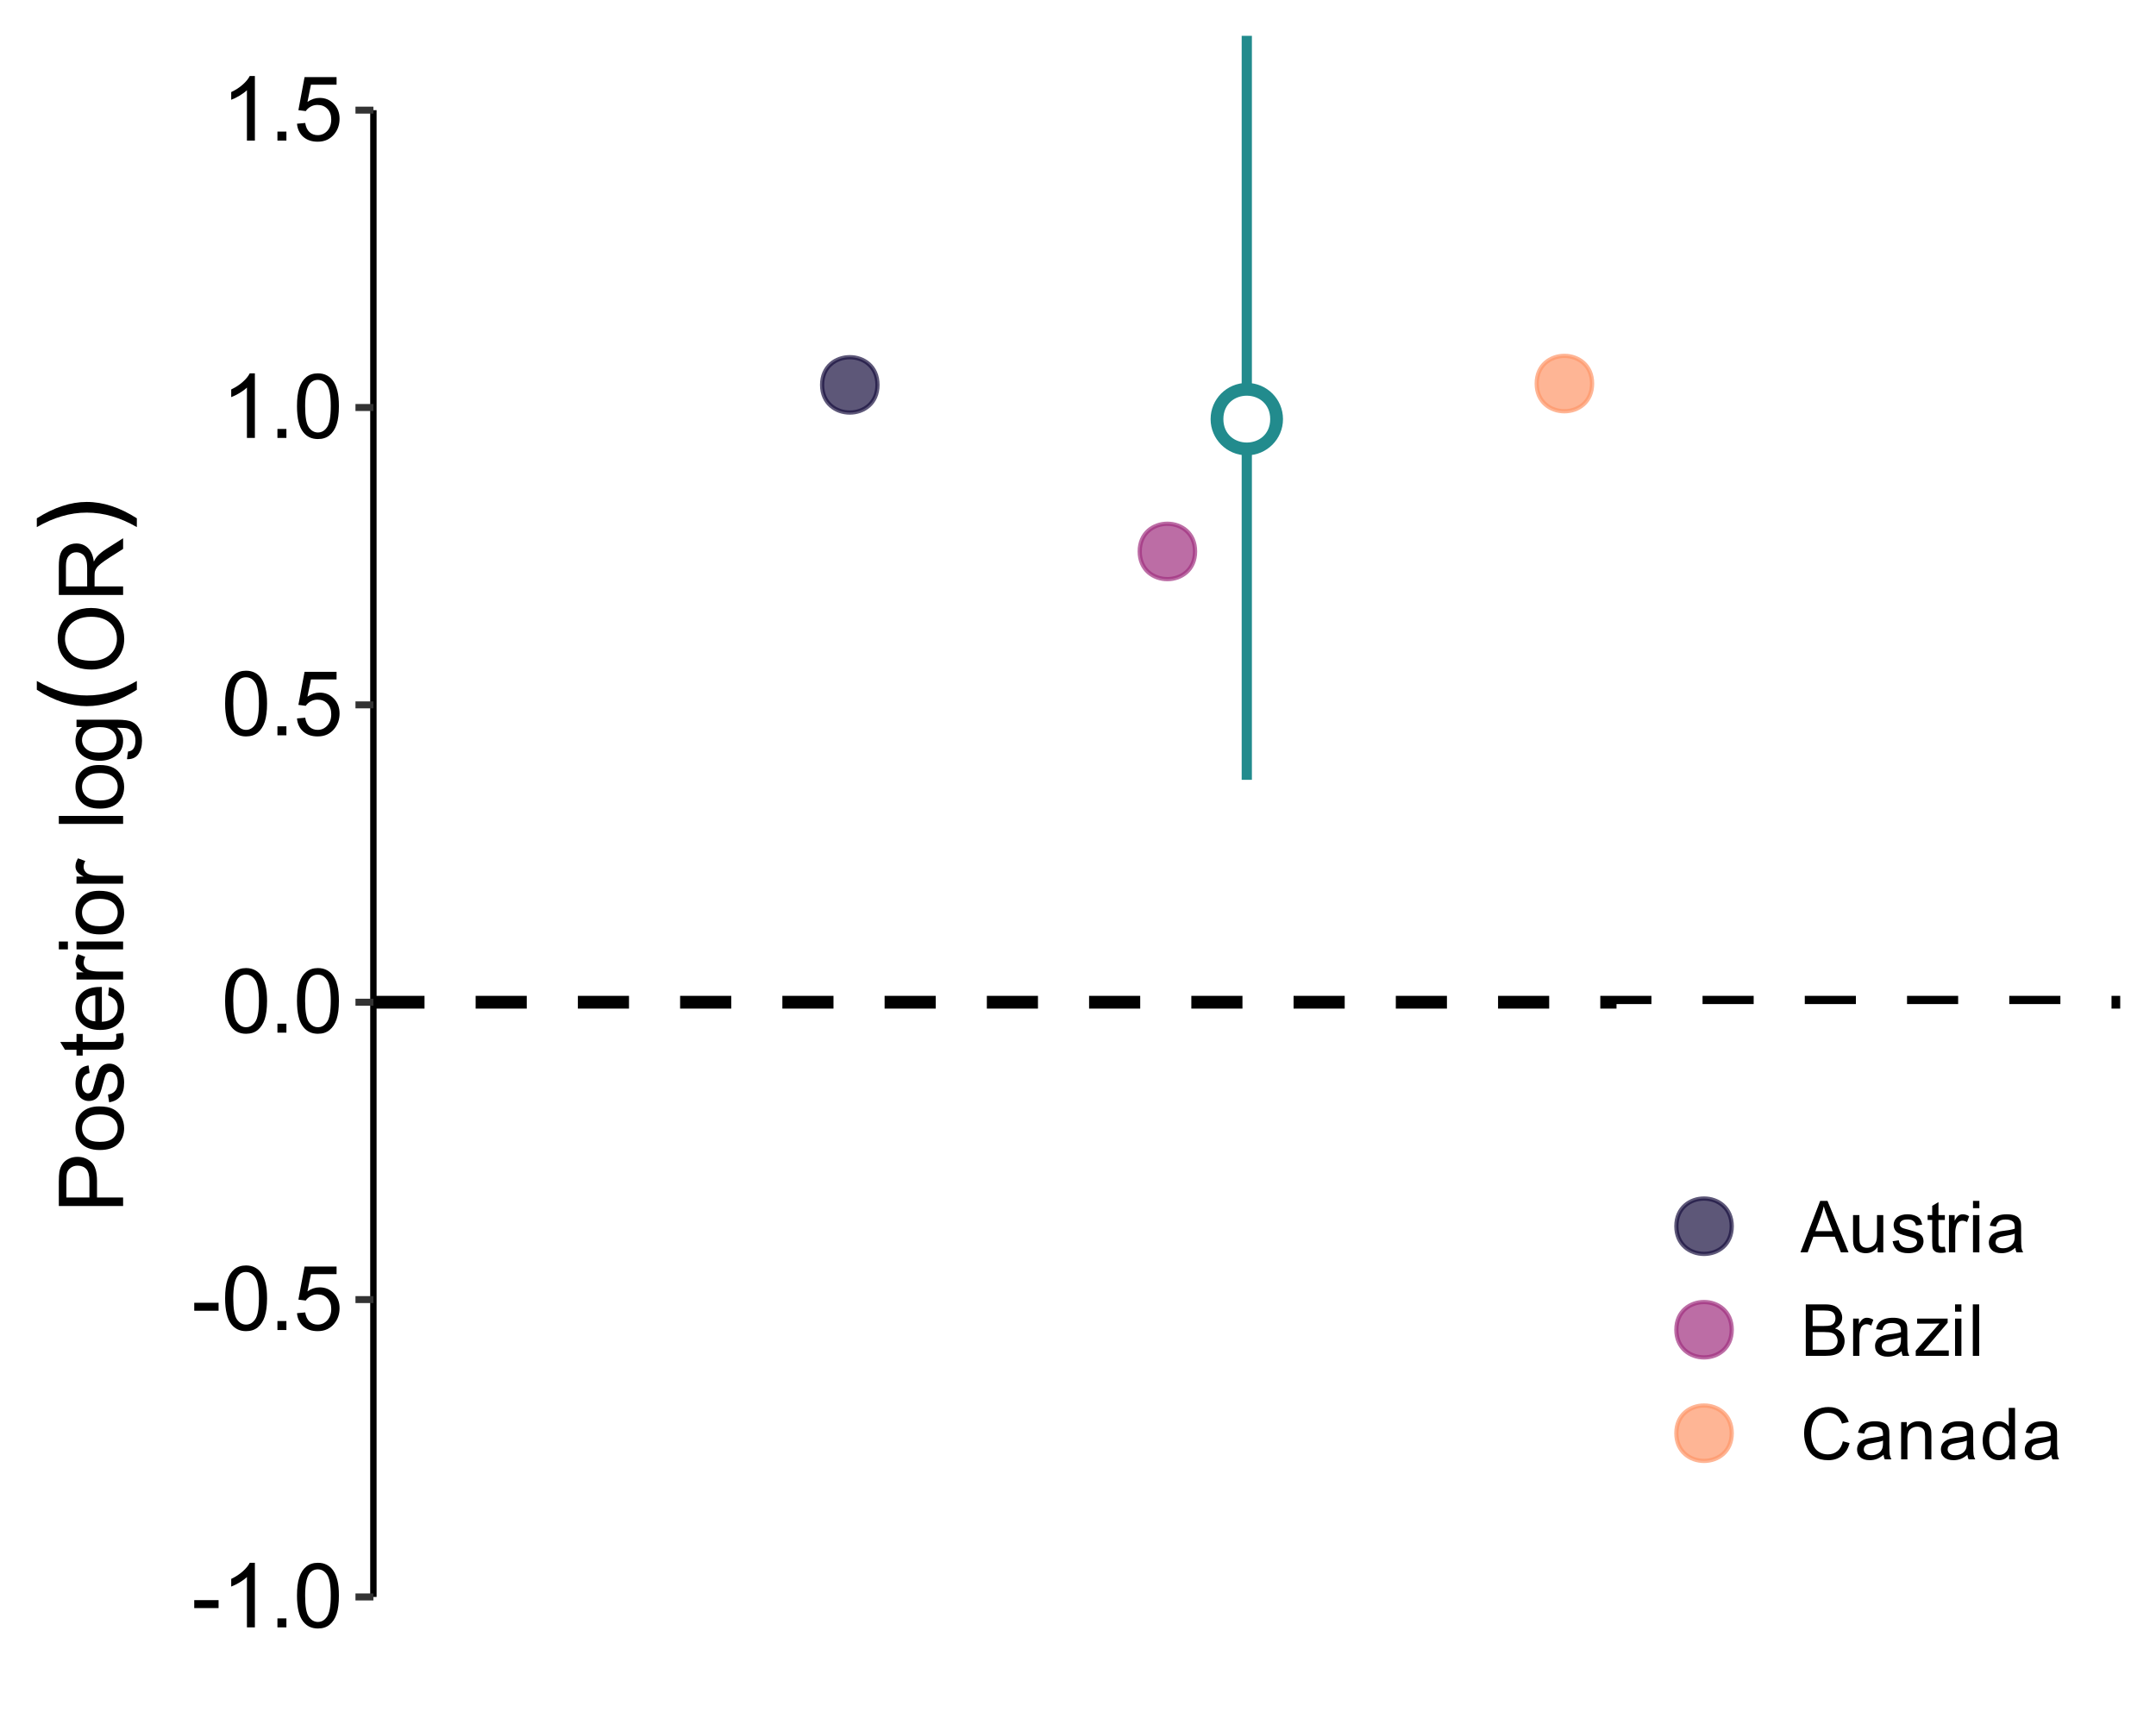
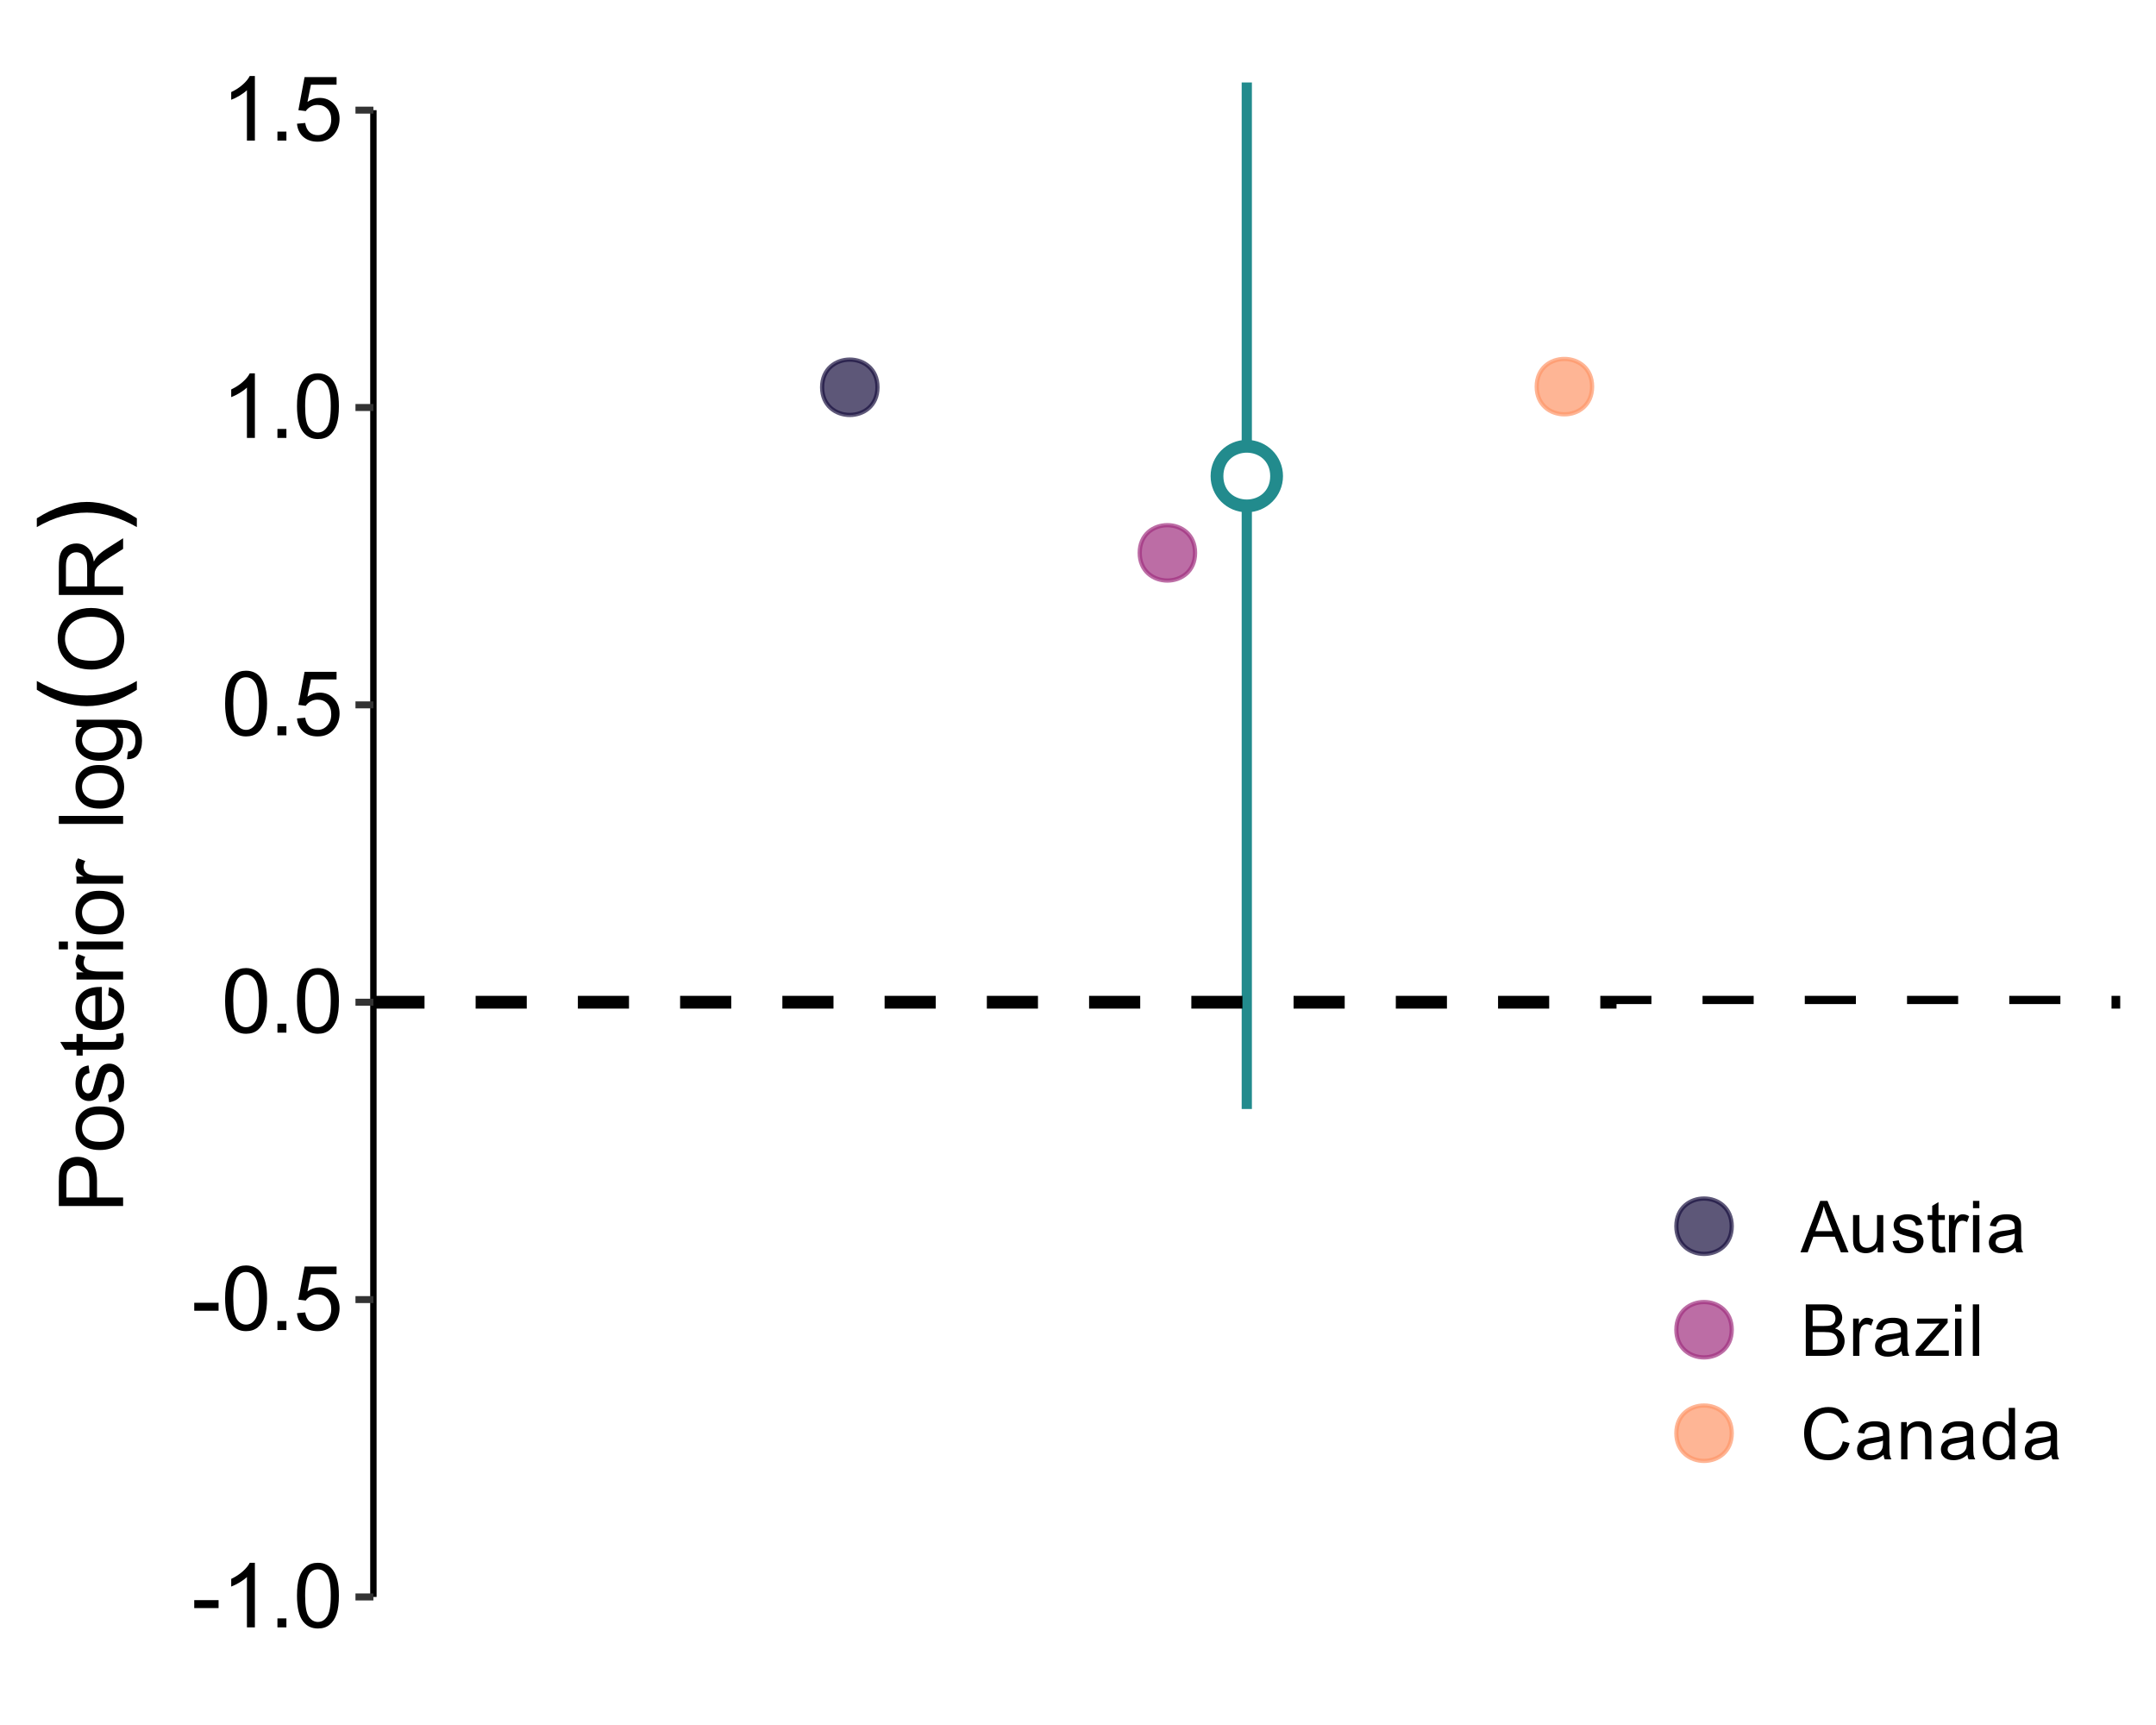
<svg xmlns="http://www.w3.org/2000/svg" xmlns:xlink="http://www.w3.org/1999/xlink" width="360" height="288" viewBox="0 0 360 288">
  <defs>
    <g>
      <g id="glyph-0-0">
        <path d="M 1.875 0 L 1.875 -9.375 L 9.375 -9.375 L 9.375 0 Z M 2.109 -0.234 L 9.141 -0.234 L 9.141 -9.141 L 2.109 -9.141 Z M 2.109 -0.234 " />
      </g>
      <g id="glyph-0-1">
        <path d="M 0.469 -3.219 L 0.469 -4.547 L 4.531 -4.547 L 4.531 -3.219 Z M 0.469 -3.219 " />
      </g>
      <g id="glyph-0-2">
        <path d="M 5.594 0 L 4.266 0 L 4.266 -8.406 C 3.953 -8.102 3.535 -7.797 3.016 -7.484 C 2.504 -7.18 2.047 -6.957 1.641 -6.812 L 1.641 -8.094 C 2.367 -8.438 3.008 -8.852 3.562 -9.344 C 4.113 -9.832 4.504 -10.312 4.734 -10.781 L 5.594 -10.781 Z M 5.594 0 " />
      </g>
      <g id="glyph-0-3">
        <path d="M 1.359 0 L 1.359 -1.5 L 2.859 -1.5 L 2.859 0 Z M 1.359 0 " />
      </g>
      <g id="glyph-0-4">
        <path d="M 0.625 -5.297 C 0.625 -6.566 0.754 -7.586 1.016 -8.359 C 1.273 -9.129 1.66 -9.723 2.172 -10.141 C 2.691 -10.566 3.344 -10.781 4.125 -10.781 C 4.695 -10.781 5.203 -10.66 5.641 -10.422 C 6.078 -10.191 6.438 -9.859 6.719 -9.422 C 7 -8.992 7.219 -8.461 7.375 -7.828 C 7.539 -7.203 7.625 -6.359 7.625 -5.297 C 7.625 -4.035 7.492 -3.016 7.234 -2.234 C 6.973 -1.461 6.582 -0.863 6.062 -0.438 C 5.551 -0.02 4.906 0.188 4.125 0.188 C 3.094 0.188 2.281 -0.188 1.688 -0.938 C 0.977 -1.82 0.625 -3.273 0.625 -5.297 Z M 1.984 -5.297 C 1.984 -3.535 2.188 -2.363 2.594 -1.781 C 3.008 -1.195 3.52 -0.906 4.125 -0.906 C 4.727 -0.906 5.234 -1.195 5.641 -1.781 C 6.055 -2.363 6.266 -3.535 6.266 -5.297 C 6.266 -7.066 6.055 -8.238 5.641 -8.812 C 5.234 -9.395 4.723 -9.688 4.109 -9.688 C 3.504 -9.688 3.02 -9.43 2.656 -8.922 C 2.207 -8.266 1.984 -7.055 1.984 -5.297 Z M 1.984 -5.297 " />
      </g>
      <g id="glyph-0-5">
        <path d="M 0.625 -2.812 L 2 -2.938 C 2.102 -2.258 2.344 -1.75 2.719 -1.406 C 3.094 -1.07 3.547 -0.906 4.078 -0.906 C 4.711 -0.906 5.25 -1.145 5.688 -1.625 C 6.125 -2.102 6.344 -2.734 6.344 -3.516 C 6.344 -4.273 6.129 -4.867 5.703 -5.297 C 5.285 -5.734 4.734 -5.953 4.047 -5.953 C 3.617 -5.953 3.234 -5.852 2.891 -5.656 C 2.555 -5.469 2.289 -5.223 2.094 -4.922 L 0.859 -5.078 L 1.891 -10.594 L 7.234 -10.594 L 7.234 -9.328 L 2.953 -9.328 L 2.375 -6.453 C 3.02 -6.898 3.695 -7.125 4.406 -7.125 C 5.344 -7.125 6.129 -6.797 6.766 -6.141 C 7.41 -5.492 7.734 -4.66 7.734 -3.641 C 7.734 -2.672 7.453 -1.832 6.891 -1.125 C 6.203 -0.25 5.266 0.188 4.078 0.188 C 3.098 0.188 2.297 -0.082 1.672 -0.625 C 1.055 -1.176 0.707 -1.906 0.625 -2.812 Z M 0.625 -2.812 " />
      </g>
      <g id="glyph-1-0">
        <path d="M 0 -1.875 L -9.375 -1.875 L -9.375 -9.375 L 0 -9.375 Z M -0.234 -2.109 L -0.234 -9.141 L -9.141 -9.141 L -9.141 -2.109 Z M -0.234 -2.109 " />
      </g>
      <g id="glyph-1-1">
        <path d="M 0 -1.156 L -10.734 -1.156 L -10.734 -5.203 C -10.734 -5.922 -10.703 -6.469 -10.641 -6.844 C -10.547 -7.363 -10.375 -7.801 -10.125 -8.156 C -9.883 -8.52 -9.539 -8.812 -9.094 -9.031 C -8.656 -9.25 -8.164 -9.359 -7.625 -9.359 C -6.719 -9.359 -5.945 -9.066 -5.312 -8.484 C -4.676 -7.898 -4.359 -6.848 -4.359 -5.328 L -4.359 -2.578 L 0 -2.578 Z M -5.625 -2.578 L -5.625 -5.359 C -5.625 -6.273 -5.797 -6.926 -6.141 -7.312 C -6.484 -7.695 -6.969 -7.891 -7.594 -7.891 C -8.039 -7.891 -8.422 -7.773 -8.734 -7.547 C -9.055 -7.316 -9.27 -7.02 -9.375 -6.656 C -9.438 -6.414 -9.469 -5.973 -9.469 -5.328 L -9.469 -2.578 Z M -5.625 -2.578 " />
      </g>
      <g id="glyph-1-2">
        <path d="M -3.891 -0.5 C -5.328 -0.5 -6.395 -0.898 -7.094 -1.703 C -7.664 -2.367 -7.953 -3.18 -7.953 -4.141 C -7.953 -5.211 -7.602 -6.086 -6.906 -6.766 C -6.207 -7.441 -5.238 -7.781 -4 -7.781 C -3 -7.781 -2.211 -7.629 -1.641 -7.328 C -1.066 -7.035 -0.617 -6.598 -0.297 -6.016 C 0.016 -5.441 0.172 -4.816 0.172 -4.141 C 0.172 -3.055 -0.176 -2.176 -0.875 -1.5 C -1.57 -0.832 -2.578 -0.5 -3.891 -0.5 Z M -3.891 -1.859 C -2.891 -1.859 -2.141 -2.07 -1.641 -2.5 C -1.148 -2.938 -0.906 -3.484 -0.906 -4.141 C -0.906 -4.797 -1.156 -5.344 -1.656 -5.781 C -2.156 -6.219 -2.914 -6.438 -3.938 -6.438 C -4.895 -6.438 -5.617 -6.219 -6.109 -5.781 C -6.609 -5.344 -6.859 -4.797 -6.859 -4.141 C -6.859 -3.484 -6.613 -2.938 -6.125 -2.5 C -5.633 -2.07 -4.891 -1.859 -3.891 -1.859 Z M -3.891 -1.859 " />
      </g>
      <g id="glyph-1-3">
        <path d="M -2.328 -0.469 L -2.531 -1.766 C -2.008 -1.836 -1.609 -2.039 -1.328 -2.375 C -1.047 -2.707 -0.906 -3.176 -0.906 -3.781 C -0.906 -4.383 -1.023 -4.832 -1.266 -5.125 C -1.516 -5.414 -1.805 -5.562 -2.141 -5.562 C -2.441 -5.562 -2.676 -5.43 -2.844 -5.172 C -2.969 -4.992 -3.117 -4.547 -3.297 -3.828 C -3.535 -2.859 -3.742 -2.188 -3.922 -1.812 C -4.109 -1.445 -4.359 -1.164 -4.672 -0.969 C -4.984 -0.781 -5.332 -0.688 -5.719 -0.688 C -6.062 -0.688 -6.379 -0.766 -6.672 -0.922 C -6.973 -1.078 -7.219 -1.289 -7.406 -1.562 C -7.562 -1.77 -7.691 -2.051 -7.797 -2.406 C -7.898 -2.758 -7.953 -3.141 -7.953 -3.547 C -7.953 -4.148 -7.863 -4.68 -7.688 -5.141 C -7.508 -5.609 -7.27 -5.953 -6.969 -6.172 C -6.676 -6.391 -6.273 -6.539 -5.766 -6.625 L -5.594 -5.344 C -6 -5.281 -6.312 -5.109 -6.531 -4.828 C -6.758 -4.547 -6.875 -4.148 -6.875 -3.641 C -6.875 -3.035 -6.77 -2.602 -6.562 -2.344 C -6.363 -2.082 -6.129 -1.953 -5.859 -1.953 C -5.691 -1.953 -5.539 -2.004 -5.406 -2.109 C -5.258 -2.223 -5.141 -2.395 -5.047 -2.625 C -5.004 -2.75 -4.895 -3.133 -4.719 -3.781 C -4.469 -4.719 -4.266 -5.367 -4.109 -5.734 C -3.953 -6.109 -3.719 -6.398 -3.406 -6.609 C -3.102 -6.816 -2.727 -6.922 -2.281 -6.922 C -1.844 -6.922 -1.43 -6.789 -1.047 -6.531 C -0.66 -6.281 -0.359 -5.91 -0.141 -5.422 C 0.066 -4.941 0.172 -4.395 0.172 -3.781 C 0.172 -2.77 -0.035 -2 -0.453 -1.469 C -0.867 -0.945 -1.492 -0.613 -2.328 -0.469 Z M -2.328 -0.469 " />
      </g>
      <g id="glyph-1-4">
        <path d="M -1.172 -3.875 L -0.016 -4.062 C 0.066 -3.688 0.109 -3.352 0.109 -3.062 C 0.109 -2.582 0.031 -2.207 -0.125 -1.938 C -0.281 -1.676 -0.477 -1.492 -0.719 -1.391 C -0.969 -1.285 -1.488 -1.234 -2.281 -1.234 L -6.75 -1.234 L -6.75 -0.266 L -7.781 -0.266 L -7.781 -1.234 L -9.703 -1.234 L -10.5 -2.547 L -7.781 -2.547 L -7.781 -3.875 L -6.75 -3.875 L -6.75 -2.547 L -2.203 -2.547 C -1.828 -2.547 -1.582 -2.566 -1.469 -2.609 C -1.363 -2.66 -1.281 -2.738 -1.219 -2.844 C -1.156 -2.945 -1.125 -3.094 -1.125 -3.281 C -1.125 -3.438 -1.141 -3.633 -1.172 -3.875 Z M -1.172 -3.875 " />
      </g>
      <g id="glyph-1-5">
        <path d="M -2.5 -6.312 L -2.344 -7.672 C -1.539 -7.461 -0.922 -7.066 -0.484 -6.484 C -0.047 -5.898 0.172 -5.156 0.172 -4.25 C 0.172 -3.113 -0.176 -2.211 -0.875 -1.547 C -1.57 -0.879 -2.555 -0.547 -3.828 -0.547 C -5.129 -0.547 -6.141 -0.883 -6.859 -1.562 C -7.586 -2.238 -7.953 -3.113 -7.953 -4.188 C -7.953 -5.227 -7.598 -6.078 -6.891 -6.734 C -6.18 -7.391 -5.188 -7.719 -3.906 -7.719 C -3.82 -7.719 -3.703 -7.719 -3.547 -7.719 L -3.547 -1.906 C -2.691 -1.957 -2.035 -2.195 -1.578 -2.625 C -1.129 -3.062 -0.906 -3.609 -0.906 -4.266 C -0.906 -4.742 -1.031 -5.156 -1.281 -5.5 C -1.539 -5.844 -1.945 -6.113 -2.5 -6.312 Z M -4.641 -1.984 L -4.641 -6.328 C -5.297 -6.266 -5.785 -6.098 -6.109 -5.828 C -6.617 -5.41 -6.875 -4.867 -6.875 -4.203 C -6.875 -3.586 -6.672 -3.07 -6.266 -2.656 C -5.859 -2.25 -5.316 -2.023 -4.641 -1.984 Z M -4.641 -1.984 " />
      </g>
      <g id="glyph-1-6">
        <path d="M 0 -0.969 L -7.781 -0.969 L -7.781 -2.156 L -6.594 -2.156 C -7.145 -2.457 -7.508 -2.738 -7.688 -3 C -7.863 -3.258 -7.953 -3.539 -7.953 -3.844 C -7.953 -4.289 -7.812 -4.742 -7.531 -5.203 L -6.312 -4.75 C -6.5 -4.426 -6.594 -4.102 -6.594 -3.781 C -6.594 -3.488 -6.504 -3.227 -6.328 -3 C -6.16 -2.77 -5.922 -2.609 -5.609 -2.516 C -5.141 -2.367 -4.629 -2.297 -4.078 -2.297 L 0 -2.297 Z M 0 -0.969 " />
      </g>
      <g id="glyph-1-7">
        <path d="M -9.219 -1 L -10.734 -1 L -10.734 -2.312 L -9.219 -2.312 Z M 0 -1 L -7.781 -1 L -7.781 -2.312 L 0 -2.312 Z M 0 -1 " />
      </g>
      <g id="glyph-1-8">
        <path d="M 0 -0.953 L -10.734 -0.953 L -10.734 -2.281 L 0 -2.281 Z M 0 -0.953 " />
      </g>
      <g id="glyph-1-9">
        <path d="M 0.641 -0.75 L 0.828 -2.031 C 1.223 -2.082 1.516 -2.227 1.703 -2.469 C 1.941 -2.801 2.062 -3.25 2.062 -3.812 C 2.062 -4.426 1.938 -4.898 1.688 -5.234 C 1.445 -5.566 1.109 -5.789 0.672 -5.906 C 0.398 -5.969 -0.16 -6 -1.016 -6 C -0.336 -5.426 0 -4.707 0 -3.844 C 0 -2.77 -0.383 -1.941 -1.156 -1.359 C -1.926 -0.773 -2.852 -0.484 -3.938 -0.484 C -4.676 -0.484 -5.359 -0.617 -5.984 -0.891 C -6.609 -1.16 -7.094 -1.547 -7.438 -2.047 C -7.781 -2.555 -7.953 -3.16 -7.953 -3.859 C -7.953 -4.773 -7.582 -5.531 -6.844 -6.125 L -7.781 -6.125 L -7.781 -7.344 L -1.062 -7.344 C 0.156 -7.344 1.016 -7.219 1.516 -6.969 C 2.023 -6.719 2.426 -6.328 2.719 -5.797 C 3.008 -5.266 3.156 -4.609 3.156 -3.828 C 3.156 -2.898 2.945 -2.148 2.531 -1.578 C 2.113 -1.004 1.484 -0.727 0.641 -0.75 Z M -4.031 -1.844 C -3.008 -1.844 -2.266 -2.039 -1.797 -2.438 C -1.328 -2.844 -1.094 -3.352 -1.094 -3.969 C -1.094 -4.57 -1.32 -5.078 -1.781 -5.484 C -2.25 -5.898 -2.984 -6.109 -3.984 -6.109 C -4.93 -6.109 -5.645 -5.895 -6.125 -5.469 C -6.613 -5.051 -6.859 -4.547 -6.859 -3.953 C -6.859 -3.359 -6.617 -2.859 -6.141 -2.453 C -5.672 -2.047 -4.969 -1.844 -4.031 -1.844 Z M -4.031 -1.844 " />
      </g>
      <g id="glyph-1-10">
        <path d="M -5.234 -0.719 C -7.016 -0.719 -8.406 -1.195 -9.406 -2.156 C -10.414 -3.113 -10.922 -4.348 -10.922 -5.859 C -10.922 -6.859 -10.68 -7.754 -10.203 -8.547 C -9.734 -9.336 -9.078 -9.941 -8.234 -10.359 C -7.391 -10.785 -6.43 -11 -5.359 -11 C -4.266 -11 -3.285 -10.773 -2.422 -10.328 C -1.566 -9.891 -0.914 -9.27 -0.469 -8.469 C -0.031 -7.664 0.188 -6.797 0.188 -5.859 C 0.188 -4.848 -0.055 -3.941 -0.547 -3.141 C -1.035 -2.348 -1.703 -1.742 -2.547 -1.328 C -3.391 -0.922 -4.285 -0.719 -5.234 -0.719 Z M -5.203 -2.188 C -3.91 -2.188 -2.891 -2.535 -2.141 -3.234 C -1.398 -3.93 -1.031 -4.805 -1.031 -5.859 C -1.031 -6.922 -1.406 -7.797 -2.156 -8.484 C -2.906 -9.18 -3.973 -9.531 -5.359 -9.531 C -6.234 -9.531 -6.992 -9.379 -7.641 -9.078 C -8.297 -8.785 -8.801 -8.352 -9.156 -7.781 C -9.52 -7.219 -9.703 -6.582 -9.703 -5.875 C -9.703 -4.863 -9.352 -3.992 -8.656 -3.266 C -7.969 -2.547 -6.816 -2.188 -5.203 -2.188 Z M -5.203 -2.188 " />
      </g>
      <g id="glyph-1-11">
        <path d="M 0 -1.172 L -10.734 -1.172 L -10.734 -5.938 C -10.734 -6.895 -10.633 -7.625 -10.438 -8.125 C -10.25 -8.625 -9.91 -9.02 -9.422 -9.312 C -8.93 -9.613 -8.395 -9.766 -7.812 -9.766 C -7.051 -9.766 -6.406 -9.516 -5.875 -9.016 C -5.352 -8.523 -5.023 -7.766 -4.891 -6.734 C -4.703 -7.109 -4.52 -7.395 -4.344 -7.594 C -3.969 -8.008 -3.492 -8.406 -2.922 -8.781 L 0 -10.641 L 0 -8.859 L -2.234 -7.438 C -2.879 -7.02 -3.367 -6.676 -3.703 -6.406 C -4.047 -6.133 -4.285 -5.895 -4.422 -5.688 C -4.566 -5.477 -4.664 -5.266 -4.719 -5.047 C -4.75 -4.879 -4.766 -4.613 -4.766 -4.25 L -4.766 -2.594 L 0 -2.594 Z M -6 -2.594 L -6 -5.656 C -6 -6.301 -6.066 -6.805 -6.203 -7.172 C -6.336 -7.547 -6.551 -7.828 -6.844 -8.016 C -7.133 -8.203 -7.457 -8.297 -7.812 -8.297 C -8.312 -8.297 -8.723 -8.109 -9.047 -7.734 C -9.379 -7.367 -9.547 -6.789 -9.547 -6 L -9.547 -2.594 Z M -6 -2.594 " />
      </g>
      <g id="glyph-2-0">
        <path d="M 2.656 -0.75 L -10.578 -0.75 L -10.578 -8.25 L 2.656 -8.25 Z M 1.812 -1.594 L 1.812 -7.406 L -9.734 -7.406 L -9.734 -1.594 Z M 1.812 -1.594 " />
      </g>
      <g id="glyph-2-1">
</g>
      <g id="glyph-3-0">
        <path d="M 3.312 -0.938 L -13.219 -0.938 L -13.219 -10.312 L 3.312 -10.312 Z M 2.266 -1.984 L 2.266 -9.266 L -12.172 -9.266 L -12.172 -1.984 Z M 2.266 -1.984 " />
      </g>
      <g id="glyph-3-1">
        <path d="M -14.234 -5.812 C -12.828 -5 -11.438 -4.391 -10.062 -3.984 C -8.688 -3.586 -7.297 -3.391 -5.891 -3.391 C -4.473 -3.391 -3.07 -3.586 -1.688 -3.984 C -0.312 -4.391 1.07 -5 2.469 -5.812 L 2.469 -4.344 C 1.039 -3.426 -0.363 -2.738 -1.75 -2.281 C -3.145 -1.832 -4.523 -1.609 -5.891 -1.609 C -7.242 -1.609 -8.609 -1.832 -9.984 -2.281 C -11.367 -2.738 -12.785 -3.426 -14.234 -4.344 Z M -14.234 -5.812 " />
      </g>
      <g id="glyph-3-2">
        <path d="M -14.234 -1.5 L -14.234 -2.969 C -12.785 -3.883 -11.367 -4.566 -9.984 -5.016 C -8.609 -5.473 -7.242 -5.703 -5.891 -5.703 C -4.523 -5.703 -3.145 -5.473 -1.75 -5.016 C -0.363 -4.566 1.039 -3.883 2.469 -2.969 L 2.469 -1.5 C 1.07 -2.312 -0.312 -2.914 -1.688 -3.312 C -3.07 -3.719 -4.473 -3.922 -5.891 -3.922 C -7.297 -3.922 -8.688 -3.719 -10.062 -3.312 C -11.438 -2.914 -12.828 -2.312 -14.234 -1.5 Z M -14.234 -1.5 " />
      </g>
      <g id="glyph-4-0">
        <path d="M 1.5 0 L 1.5 -7.5 L 7.5 -7.5 L 7.5 0 Z M 1.688 -0.188 L 7.312 -0.188 L 7.312 -7.312 L 1.688 -7.312 Z M 1.688 -0.188 " />
      </g>
      <g id="glyph-4-1">
        <path d="M -0.016 0 L 3.281 -8.594 L 4.5 -8.594 L 8.016 0 L 6.734 0 L 5.719 -2.609 L 2.141 -2.609 L 1.188 0 Z M 2.469 -3.531 L 5.375 -3.531 L 4.484 -5.906 C 4.203 -6.625 4 -7.219 3.875 -7.688 C 3.758 -7.133 3.602 -6.586 3.406 -6.047 Z M 2.469 -3.531 " />
      </g>
      <g id="glyph-4-2">
        <path d="M 4.875 0 L 4.875 -0.922 C 4.383 -0.211 3.723 0.141 2.891 0.141 C 2.523 0.141 2.18 0.07 1.859 -0.062 C 1.547 -0.207 1.312 -0.383 1.156 -0.594 C 1 -0.812 0.891 -1.078 0.828 -1.391 C 0.785 -1.586 0.766 -1.914 0.766 -2.375 L 0.766 -6.219 L 1.828 -6.219 L 1.828 -2.766 C 1.828 -2.223 1.848 -1.852 1.891 -1.656 C 1.953 -1.383 2.086 -1.164 2.297 -1 C 2.516 -0.844 2.785 -0.766 3.109 -0.766 C 3.422 -0.766 3.711 -0.844 3.984 -1 C 4.266 -1.164 4.461 -1.391 4.578 -1.672 C 4.703 -1.953 4.766 -2.359 4.766 -2.891 L 4.766 -6.219 L 5.812 -6.219 L 5.812 0 Z M 4.875 0 " />
      </g>
      <g id="glyph-4-3">
        <path d="M 0.375 -1.859 L 1.406 -2.016 C 1.469 -1.598 1.629 -1.281 1.891 -1.062 C 2.16 -0.844 2.539 -0.734 3.031 -0.734 C 3.508 -0.734 3.863 -0.828 4.094 -1.016 C 4.332 -1.211 4.453 -1.445 4.453 -1.719 C 4.453 -1.957 4.348 -2.145 4.141 -2.281 C 3.992 -2.375 3.633 -2.492 3.062 -2.641 C 2.289 -2.836 1.754 -3.004 1.453 -3.141 C 1.16 -3.285 0.938 -3.484 0.781 -3.734 C 0.625 -3.984 0.547 -4.266 0.547 -4.578 C 0.547 -4.848 0.609 -5.102 0.734 -5.344 C 0.859 -5.582 1.031 -5.781 1.25 -5.938 C 1.414 -6.051 1.641 -6.148 1.922 -6.234 C 2.203 -6.316 2.508 -6.359 2.844 -6.359 C 3.32 -6.359 3.742 -6.285 4.109 -6.141 C 4.484 -6.004 4.758 -5.816 4.938 -5.578 C 5.113 -5.336 5.234 -5.02 5.297 -4.625 L 4.266 -4.484 C 4.223 -4.797 4.086 -5.039 3.859 -5.219 C 3.641 -5.406 3.32 -5.5 2.906 -5.5 C 2.426 -5.5 2.082 -5.414 1.875 -5.25 C 1.664 -5.094 1.562 -4.906 1.562 -4.688 C 1.562 -4.551 1.602 -4.43 1.688 -4.328 C 1.781 -4.211 1.914 -4.117 2.094 -4.047 C 2.195 -4.004 2.508 -3.914 3.031 -3.781 C 3.781 -3.57 4.301 -3.406 4.594 -3.281 C 4.883 -3.156 5.113 -2.973 5.281 -2.734 C 5.445 -2.492 5.531 -2.191 5.531 -1.828 C 5.531 -1.473 5.426 -1.141 5.219 -0.828 C 5.02 -0.523 4.727 -0.285 4.344 -0.109 C 3.957 0.055 3.52 0.141 3.031 0.141 C 2.219 0.141 1.598 -0.023 1.172 -0.359 C 0.754 -0.703 0.488 -1.203 0.375 -1.859 Z M 0.375 -1.859 " />
      </g>
      <g id="glyph-4-4">
        <path d="M 3.094 -0.938 L 3.25 -0.016 C 2.945 0.047 2.68 0.078 2.453 0.078 C 2.066 0.078 1.77 0.02 1.562 -0.094 C 1.352 -0.219 1.203 -0.379 1.109 -0.578 C 1.023 -0.773 0.984 -1.191 0.984 -1.828 L 0.984 -5.406 L 0.219 -5.406 L 0.219 -6.219 L 0.984 -6.219 L 0.984 -7.766 L 2.031 -8.391 L 2.031 -6.219 L 3.094 -6.219 L 3.094 -5.406 L 2.031 -5.406 L 2.031 -1.766 C 2.031 -1.461 2.047 -1.27 2.078 -1.188 C 2.117 -1.102 2.18 -1.035 2.266 -0.984 C 2.348 -0.93 2.469 -0.906 2.625 -0.906 C 2.75 -0.906 2.906 -0.914 3.094 -0.938 Z M 3.094 -0.938 " />
      </g>
      <g id="glyph-4-5">
        <path d="M 0.781 0 L 0.781 -6.219 L 1.734 -6.219 L 1.734 -5.281 C 1.973 -5.719 2.191 -6.004 2.391 -6.141 C 2.598 -6.285 2.828 -6.359 3.078 -6.359 C 3.43 -6.359 3.789 -6.25 4.156 -6.031 L 3.797 -5.047 C 3.535 -5.203 3.281 -5.281 3.031 -5.281 C 2.789 -5.281 2.578 -5.207 2.391 -5.062 C 2.211 -4.926 2.086 -4.734 2.016 -4.484 C 1.891 -4.109 1.828 -3.703 1.828 -3.266 L 1.828 0 Z M 0.781 0 " />
      </g>
      <g id="glyph-4-6">
        <path d="M 0.797 -7.375 L 0.797 -8.594 L 1.859 -8.594 L 1.859 -7.375 Z M 0.797 0 L 0.797 -6.219 L 1.859 -6.219 L 1.859 0 Z M 0.797 0 " />
      </g>
      <g id="glyph-4-7">
        <path d="M 4.859 -0.766 C 4.461 -0.43 4.082 -0.195 3.719 -0.062 C 3.363 0.07 2.977 0.141 2.562 0.141 C 1.875 0.141 1.348 -0.023 0.984 -0.359 C 0.617 -0.691 0.438 -1.117 0.438 -1.641 C 0.438 -1.941 0.504 -2.219 0.641 -2.469 C 0.773 -2.727 0.957 -2.93 1.188 -3.078 C 1.414 -3.234 1.672 -3.348 1.953 -3.422 C 2.148 -3.484 2.461 -3.539 2.891 -3.594 C 3.734 -3.688 4.359 -3.805 4.766 -3.953 C 4.766 -4.098 4.766 -4.188 4.766 -4.219 C 4.766 -4.656 4.664 -4.961 4.469 -5.141 C 4.195 -5.367 3.797 -5.484 3.266 -5.484 C 2.773 -5.484 2.41 -5.395 2.172 -5.219 C 1.93 -5.051 1.754 -4.75 1.641 -4.312 L 0.609 -4.453 C 0.703 -4.891 0.859 -5.242 1.078 -5.516 C 1.297 -5.785 1.609 -5.992 2.016 -6.141 C 2.422 -6.285 2.891 -6.359 3.422 -6.359 C 3.953 -6.359 4.383 -6.297 4.719 -6.172 C 5.051 -6.047 5.297 -5.891 5.453 -5.703 C 5.609 -5.516 5.719 -5.273 5.781 -4.984 C 5.812 -4.805 5.828 -4.484 5.828 -4.016 L 5.828 -2.609 C 5.828 -1.629 5.848 -1.008 5.891 -0.75 C 5.941 -0.488 6.035 -0.238 6.172 0 L 5.062 0 C 4.957 -0.219 4.891 -0.473 4.859 -0.766 Z M 4.766 -3.125 C 4.379 -2.969 3.805 -2.832 3.047 -2.719 C 2.609 -2.656 2.301 -2.582 2.125 -2.5 C 1.945 -2.426 1.805 -2.316 1.703 -2.172 C 1.609 -2.023 1.562 -1.859 1.562 -1.672 C 1.562 -1.391 1.664 -1.156 1.875 -0.969 C 2.094 -0.781 2.406 -0.688 2.812 -0.688 C 3.219 -0.688 3.578 -0.773 3.891 -0.953 C 4.211 -1.129 4.445 -1.375 4.594 -1.688 C 4.707 -1.926 4.766 -2.273 4.766 -2.734 Z M 4.766 -3.125 " />
      </g>
      <g id="glyph-4-8">
        <path d="M 0.875 0 L 0.875 -8.594 L 4.109 -8.594 C 4.766 -8.594 5.289 -8.504 5.688 -8.328 C 6.082 -8.148 6.391 -7.879 6.609 -7.516 C 6.836 -7.16 6.953 -6.785 6.953 -6.391 C 6.953 -6.023 6.852 -5.68 6.656 -5.359 C 6.457 -5.035 6.156 -4.773 5.75 -4.578 C 6.27 -4.422 6.664 -4.156 6.938 -3.781 C 7.219 -3.414 7.359 -2.984 7.359 -2.484 C 7.359 -2.086 7.273 -1.711 7.109 -1.359 C 6.941 -1.016 6.734 -0.75 6.484 -0.562 C 6.234 -0.375 5.914 -0.234 5.531 -0.141 C 5.156 -0.047 4.695 0 4.156 0 Z M 2.016 -4.984 L 3.875 -4.984 C 4.375 -4.984 4.734 -5.016 4.953 -5.078 C 5.242 -5.16 5.461 -5.301 5.609 -5.5 C 5.754 -5.707 5.828 -5.961 5.828 -6.266 C 5.828 -6.547 5.758 -6.797 5.625 -7.016 C 5.488 -7.234 5.289 -7.379 5.031 -7.453 C 4.781 -7.535 4.348 -7.578 3.734 -7.578 L 2.016 -7.578 Z M 2.016 -1.016 L 4.156 -1.016 C 4.52 -1.016 4.773 -1.031 4.922 -1.062 C 5.191 -1.102 5.41 -1.176 5.578 -1.281 C 5.754 -1.395 5.898 -1.555 6.016 -1.766 C 6.129 -1.973 6.188 -2.211 6.188 -2.484 C 6.188 -2.805 6.102 -3.086 5.938 -3.328 C 5.781 -3.566 5.555 -3.734 5.266 -3.828 C 4.973 -3.922 4.551 -3.969 4 -3.969 L 2.016 -3.969 Z M 2.016 -1.016 " />
      </g>
      <g id="glyph-4-9">
        <path d="M 0.234 0 L 0.234 -0.859 L 4.203 -5.406 C 3.742 -5.383 3.344 -5.375 3 -5.375 L 0.469 -5.375 L 0.469 -6.219 L 5.562 -6.219 L 5.562 -5.531 L 2.188 -1.578 L 1.531 -0.859 C 2.008 -0.891 2.453 -0.906 2.859 -0.906 L 5.75 -0.906 L 5.75 0 Z M 0.234 0 " />
      </g>
      <g id="glyph-4-10">
        <path d="M 0.766 0 L 0.766 -8.594 L 1.828 -8.594 L 1.828 0 Z M 0.766 0 " />
      </g>
      <g id="glyph-4-11">
        <path d="M 7.062 -3.016 L 8.188 -2.719 C 7.945 -1.789 7.52 -1.082 6.906 -0.594 C 6.289 -0.102 5.535 0.141 4.641 0.141 C 3.711 0.141 2.957 -0.047 2.375 -0.422 C 1.789 -0.797 1.348 -1.336 1.047 -2.047 C 0.742 -2.766 0.594 -3.535 0.594 -4.359 C 0.594 -5.254 0.766 -6.035 1.109 -6.703 C 1.453 -7.367 1.938 -7.875 2.562 -8.219 C 3.195 -8.562 3.895 -8.734 4.656 -8.734 C 5.508 -8.734 6.227 -8.516 6.812 -8.078 C 7.406 -7.641 7.816 -7.023 8.047 -6.234 L 6.922 -5.969 C 6.723 -6.594 6.43 -7.047 6.047 -7.328 C 5.672 -7.617 5.195 -7.766 4.625 -7.766 C 3.969 -7.766 3.414 -7.602 2.969 -7.281 C 2.531 -6.969 2.219 -6.547 2.031 -6.016 C 1.852 -5.484 1.766 -4.93 1.766 -4.359 C 1.766 -3.629 1.867 -2.992 2.078 -2.453 C 2.297 -1.91 2.629 -1.504 3.078 -1.234 C 3.523 -0.961 4.016 -0.828 4.547 -0.828 C 5.18 -0.828 5.719 -1.008 6.156 -1.375 C 6.602 -1.738 6.906 -2.285 7.062 -3.016 Z M 7.062 -3.016 " />
      </g>
      <g id="glyph-4-12">
        <path d="M 0.797 0 L 0.797 -6.219 L 1.734 -6.219 L 1.734 -5.344 C 2.191 -6.02 2.852 -6.359 3.719 -6.359 C 4.094 -6.359 4.438 -6.289 4.75 -6.156 C 5.07 -6.02 5.312 -5.844 5.469 -5.625 C 5.625 -5.406 5.734 -5.148 5.797 -4.859 C 5.828 -4.66 5.844 -4.316 5.844 -3.828 L 5.844 0 L 4.797 0 L 4.797 -3.781 C 4.797 -4.219 4.754 -4.539 4.672 -4.75 C 4.586 -4.957 4.441 -5.125 4.234 -5.25 C 4.023 -5.383 3.781 -5.453 3.5 -5.453 C 3.051 -5.453 2.66 -5.305 2.328 -5.016 C 2.004 -4.734 1.844 -4.195 1.844 -3.406 L 1.844 0 Z M 0.797 0 " />
      </g>
      <g id="glyph-4-13">
        <path d="M 4.828 0 L 4.828 -0.781 C 4.43 -0.164 3.852 0.141 3.094 0.141 C 2.594 0.141 2.133 0.004 1.719 -0.266 C 1.301 -0.547 0.977 -0.93 0.75 -1.422 C 0.52 -1.91 0.406 -2.473 0.406 -3.109 C 0.406 -3.723 0.508 -4.285 0.719 -4.797 C 0.926 -5.305 1.238 -5.691 1.656 -5.953 C 2.07 -6.223 2.535 -6.359 3.047 -6.359 C 3.422 -6.359 3.754 -6.281 4.047 -6.125 C 4.336 -5.969 4.578 -5.766 4.766 -5.516 L 4.766 -8.594 L 5.812 -8.594 L 5.812 0 Z M 1.5 -3.109 C 1.5 -2.305 1.664 -1.707 2 -1.312 C 2.332 -0.926 2.727 -0.734 3.188 -0.734 C 3.645 -0.734 4.035 -0.922 4.359 -1.297 C 4.68 -1.672 4.844 -2.242 4.844 -3.016 C 4.844 -3.867 4.676 -4.492 4.344 -4.891 C 4.02 -5.285 3.617 -5.484 3.141 -5.484 C 2.672 -5.484 2.281 -5.289 1.969 -4.906 C 1.656 -4.531 1.5 -3.93 1.5 -3.109 Z M 1.5 -3.109 " />
      </g>
    </g>
    <clipPath id="clip-0">
      <path clip-rule="nonzero" d="M 62.348 5.977 L 354.023 5.977 L 354.023 279.031 L 62.348 279.031 Z M 62.348 5.977 " />
    </clipPath>
    <clipPath id="clip-1">
-       <path clip-rule="nonzero" d="M 207 5.977 L 210 5.977 L 210 132 L 207 132 Z M 207 5.977 " />
-     </clipPath>
-     <clipPath id="clip-2">
      <path clip-rule="nonzero" d="M 62.348 166 L 354.023 166 L 354.023 169 L 62.348 169 Z M 62.348 166 " />
    </clipPath>
  </defs>
  <rect x="-36" y="-28.8" width="432" height="345.6" fill="rgb(100%, 100%, 100%)" fill-opacity="1" />
  <rect x="-36" y="-28.8" width="432" height="345.6" fill="rgb(100%, 100%, 100%)" fill-opacity="1" />
  <path fill="none" stroke-width="1.164" stroke-linecap="round" stroke-linejoin="round" stroke="rgb(100%, 100%, 100%)" stroke-opacity="1" stroke-miterlimit="10" d="M 0 288 L 360 288 L 360 0 L 0 0 Z M 0 288 " />
  <g clip-path="url(#clip-0)">
    <path fill-rule="nonzero" fill="rgb(100%, 100%, 100%)" fill-opacity="1" d="M 62.348 279.035 L 354.023 279.035 L 354.023 5.98 L 62.348 5.98 Z M 62.348 279.035 " />
  </g>
-   <path fill-rule="nonzero" fill="rgb(9.412%, 5.882%, 24.314%)" fill-opacity="0.698" stroke-width="0.709" stroke-linecap="round" stroke-linejoin="round" stroke="rgb(9.412%, 5.882%, 24.314%)" stroke-opacity="0.698" stroke-miterlimit="10" d="M 146.516 64.258 C 146.516 70.418 137.273 70.418 137.273 64.258 C 137.273 58.094 146.516 58.094 146.516 64.258 " />
-   <path fill-rule="nonzero" fill="rgb(62.353%, 18.431%, 49.804%)" fill-opacity="0.698" stroke-width="0.709" stroke-linecap="round" stroke-linejoin="round" stroke="rgb(62.353%, 18.431%, 49.804%)" stroke-opacity="0.698" stroke-miterlimit="10" d="M 199.547 92.066 C 199.547 98.23 190.305 98.23 190.305 92.066 C 190.305 85.902 199.547 85.902 199.547 92.066 " />
-   <path fill-rule="nonzero" fill="rgb(99.216%, 58.431%, 40.392%)" fill-opacity="0.698" stroke-width="0.709" stroke-linecap="round" stroke-linejoin="round" stroke="rgb(99.216%, 58.431%, 40.392%)" stroke-opacity="0.698" stroke-miterlimit="10" d="M 265.84 64.039 C 265.84 70.203 256.594 70.203 256.594 64.039 C 256.594 57.875 265.84 57.875 265.84 64.039 " />
+   <path fill-rule="nonzero" fill="rgb(9.412%, 5.882%, 24.314%)" fill-opacity="0.698" stroke-width="0.709" stroke-linecap="round" stroke-linejoin="round" stroke="rgb(9.412%, 5.882%, 24.314%)" stroke-opacity="0.698" stroke-miterlimit="10" d="M 146.516 64.66 C 146.516 70.82 137.273 70.82 137.273 64.66 C 137.273 58.496 146.516 58.496 146.516 64.66 " />
+   <path fill-rule="nonzero" fill="rgb(62.353%, 18.431%, 49.804%)" fill-opacity="0.698" stroke-width="0.709" stroke-linecap="round" stroke-linejoin="round" stroke="rgb(62.353%, 18.431%, 49.804%)" stroke-opacity="0.698" stroke-miterlimit="10" d="M 199.547 92.305 C 199.547 98.465 190.305 98.465 190.305 92.305 C 190.305 86.141 199.547 86.141 199.547 92.305 " />
+   <path fill-rule="nonzero" fill="rgb(99.216%, 58.431%, 40.392%)" fill-opacity="0.698" stroke-width="0.709" stroke-linecap="round" stroke-linejoin="round" stroke="rgb(99.216%, 58.431%, 40.392%)" stroke-opacity="0.698" stroke-miterlimit="10" d="M 265.84 64.551 C 265.84 70.715 256.594 70.715 256.594 64.551 C 256.594 58.387 265.84 58.387 265.84 64.551 " />
+   <path fill="none" stroke-width="1.707" stroke-linecap="butt" stroke-linejoin="round" stroke="rgb(13.333%, 54.51%, 55.294%)" stroke-opacity="1" stroke-miterlimit="10" d="M 208.184 185.16 L 208.184 13.762 " />
+   <path fill-rule="nonzero" fill="rgb(13.333%, 54.51%, 55.294%)" fill-opacity="1" stroke-width="0.709" stroke-linecap="round" stroke-linejoin="round" stroke="rgb(13.333%, 54.51%, 55.294%)" stroke-opacity="1" stroke-miterlimit="10" d="M 213.875 79.488 C 213.875 82.629 211.328 85.176 208.184 85.176 C 205.043 85.176 202.496 82.629 202.496 79.488 C 202.496 76.344 205.043 73.797 208.184 73.797 C 211.328 73.797 213.875 76.344 213.875 79.488 " />
+   <path fill-rule="nonzero" fill="rgb(100%, 100%, 100%)" fill-opacity="1" stroke-width="0.709" stroke-linecap="round" stroke-linejoin="round" stroke="rgb(100%, 100%, 100%)" stroke-opacity="1" stroke-miterlimit="10" d="M 211.738 79.488 C 211.738 84.227 204.629 84.227 204.629 79.488 C 204.629 74.746 211.738 74.746 211.738 79.488 " />
  <g clip-path="url(#clip-1)">
-     <path fill="none" stroke-width="1.707" stroke-linecap="butt" stroke-linejoin="round" stroke="rgb(13.333%, 54.51%, 55.294%)" stroke-opacity="1" stroke-miterlimit="10" d="M 208.184 130.195 L 208.184 -13.973 " />
-   </g>
-   <path fill-rule="nonzero" fill="rgb(13.333%, 54.51%, 55.294%)" fill-opacity="1" stroke-width="0.709" stroke-linecap="round" stroke-linejoin="round" stroke="rgb(13.333%, 54.51%, 55.294%)" stroke-opacity="1" stroke-miterlimit="10" d="M 213.875 69.973 C 213.875 73.117 211.328 75.664 208.184 75.664 C 205.043 75.664 202.496 73.117 202.496 69.973 C 202.496 66.832 205.043 64.285 208.184 64.285 C 211.328 64.285 213.875 66.832 213.875 69.973 " />
-   <path fill-rule="nonzero" fill="rgb(100%, 100%, 100%)" fill-opacity="1" stroke-width="0.709" stroke-linecap="round" stroke-linejoin="round" stroke="rgb(100%, 100%, 100%)" stroke-opacity="1" stroke-miterlimit="10" d="M 211.738 69.973 C 211.738 74.715 204.629 74.715 204.629 69.973 C 204.629 65.234 211.738 65.234 211.738 69.973 " />
-   <g clip-path="url(#clip-2)">
    <path fill="none" stroke-width="2.134" stroke-linecap="butt" stroke-linejoin="round" stroke="rgb(0%, 0%, 0%)" stroke-opacity="1" stroke-dasharray="8.536 8.536" stroke-miterlimit="10" d="M 62.348 167.328 L 354.023 167.328 " />
  </g>
  <path fill="none" stroke-width="1.067" stroke-linecap="butt" stroke-linejoin="round" stroke="rgb(0%, 0%, 0%)" stroke-opacity="1" stroke-miterlimit="10" d="M 62.348 266.621 L 62.348 18.391 " />
  <g fill="rgb(0%, 0%, 0%)" fill-opacity="1">
    <use xlink:href="#glyph-0-1" x="31.965" y="271.7" />
    <use xlink:href="#glyph-0-2" x="36.965" y="271.7" />
    <use xlink:href="#glyph-0-3" x="44.965" y="271.7" />
    <use xlink:href="#glyph-0-4" x="48.965" y="271.7" />
  </g>
  <g fill="rgb(0%, 0%, 0%)" fill-opacity="1">
    <use xlink:href="#glyph-0-1" x="31.965" y="222.056" />
    <use xlink:href="#glyph-0-4" x="36.965" y="222.056" />
    <use xlink:href="#glyph-0-3" x="44.965" y="222.056" />
    <use xlink:href="#glyph-0-5" x="48.965" y="222.056" />
  </g>
  <g fill="rgb(0%, 0%, 0%)" fill-opacity="1">
    <use xlink:href="#glyph-0-4" x="36.965" y="172.407" />
    <use xlink:href="#glyph-0-3" x="44.965" y="172.407" />
    <use xlink:href="#glyph-0-4" x="48.965" y="172.407" />
  </g>
  <g fill="rgb(0%, 0%, 0%)" fill-opacity="1">
    <use xlink:href="#glyph-0-4" x="36.965" y="122.763" />
    <use xlink:href="#glyph-0-3" x="44.965" y="122.763" />
    <use xlink:href="#glyph-0-5" x="48.965" y="122.763" />
  </g>
  <g fill="rgb(0%, 0%, 0%)" fill-opacity="1">
    <use xlink:href="#glyph-0-2" x="36.965" y="73.114" />
    <use xlink:href="#glyph-0-3" x="44.965" y="73.114" />
    <use xlink:href="#glyph-0-4" x="48.965" y="73.114" />
  </g>
  <g fill="rgb(0%, 0%, 0%)" fill-opacity="1">
    <use xlink:href="#glyph-0-2" x="36.965" y="23.47" />
    <use xlink:href="#glyph-0-3" x="44.965" y="23.47" />
    <use xlink:href="#glyph-0-5" x="48.965" y="23.47" />
  </g>
  <path fill="none" stroke-width="1.164" stroke-linecap="butt" stroke-linejoin="round" stroke="rgb(20%, 20%, 20%)" stroke-opacity="1" stroke-miterlimit="10" d="M 59.355 266.621 L 62.348 266.621 " />
  <path fill="none" stroke-width="1.164" stroke-linecap="butt" stroke-linejoin="round" stroke="rgb(20%, 20%, 20%)" stroke-opacity="1" stroke-miterlimit="10" d="M 59.355 216.977 L 62.348 216.977 " />
  <path fill="none" stroke-width="1.164" stroke-linecap="butt" stroke-linejoin="round" stroke="rgb(20%, 20%, 20%)" stroke-opacity="1" stroke-miterlimit="10" d="M 59.355 167.328 L 62.348 167.328 " />
  <path fill="none" stroke-width="1.164" stroke-linecap="butt" stroke-linejoin="round" stroke="rgb(20%, 20%, 20%)" stroke-opacity="1" stroke-miterlimit="10" d="M 59.355 117.684 L 62.348 117.684 " />
  <path fill="none" stroke-width="1.164" stroke-linecap="butt" stroke-linejoin="round" stroke="rgb(20%, 20%, 20%)" stroke-opacity="1" stroke-miterlimit="10" d="M 59.355 68.035 L 62.348 68.035 " />
  <path fill="none" stroke-width="1.164" stroke-linecap="butt" stroke-linejoin="round" stroke="rgb(20%, 20%, 20%)" stroke-opacity="1" stroke-miterlimit="10" d="M 59.355 18.391 L 62.348 18.391 " />
  <g fill="rgb(0%, 0%, 0%)" fill-opacity="1">
    <use xlink:href="#glyph-1-1" x="20.556" y="202.504" />
  </g>
  <g fill="rgb(0%, 0%, 0%)" fill-opacity="1">
    <use xlink:href="#glyph-1-2" x="20.556" y="192.504" />
  </g>
  <g fill="rgb(0%, 0%, 0%)" fill-opacity="1">
    <use xlink:href="#glyph-1-3" x="20.556" y="184.504" />
  </g>
  <g fill="rgb(0%, 0%, 0%)" fill-opacity="1">
    <use xlink:href="#glyph-1-4" x="20.556" y="176.504" />
  </g>
  <g fill="rgb(0%, 0%, 0%)" fill-opacity="1">
    <use xlink:href="#glyph-1-5" x="20.556" y="172.504" />
  </g>
  <g fill="rgb(0%, 0%, 0%)" fill-opacity="1">
    <use xlink:href="#glyph-1-6" x="20.556" y="164.504" />
  </g>
  <g fill="rgb(0%, 0%, 0%)" fill-opacity="1">
    <use xlink:href="#glyph-1-7" x="20.556" y="159.504" />
  </g>
  <g fill="rgb(0%, 0%, 0%)" fill-opacity="1">
    <use xlink:href="#glyph-1-2" x="20.556" y="156.504" />
  </g>
  <g fill="rgb(0%, 0%, 0%)" fill-opacity="1">
    <use xlink:href="#glyph-1-6" x="20.556" y="148.504" />
  </g>
  <g fill="rgb(0%, 0%, 0%)" fill-opacity="1">
    <use xlink:href="#glyph-2-1" x="20.9" y="143.504" />
  </g>
  <g fill="rgb(0%, 0%, 0%)" fill-opacity="1">
    <use xlink:href="#glyph-1-8" x="20.556" y="138.504" />
    <use xlink:href="#glyph-1-2" x="20.556" y="135.504" />
    <use xlink:href="#glyph-1-9" x="20.556" y="127.504" />
  </g>
  <g fill="rgb(0%, 0%, 0%)" fill-opacity="1">
    <use xlink:href="#glyph-3-1" x="20.381" y="119.504" />
  </g>
  <g fill="rgb(0%, 0%, 0%)" fill-opacity="1">
    <use xlink:href="#glyph-1-10" x="20.556" y="112.504" />
  </g>
  <g fill="rgb(0%, 0%, 0%)" fill-opacity="1">
    <use xlink:href="#glyph-1-11" x="20.556" y="100.504" />
  </g>
  <g fill="rgb(0%, 0%, 0%)" fill-opacity="1">
    <use xlink:href="#glyph-3-2" x="20.381" y="89.504" />
  </g>
  <path fill-rule="nonzero" fill="rgb(100%, 100%, 100%)" fill-opacity="1" d="M 269.918 253.902 L 350.625 253.902 L 350.625 167.637 L 269.918 167.637 Z M 269.918 253.902 " />
  <path fill-rule="nonzero" fill="rgb(9.412%, 5.882%, 24.314%)" fill-opacity="0.698" stroke-width="0.709" stroke-linecap="round" stroke-linejoin="round" stroke="rgb(9.412%, 5.882%, 24.314%)" stroke-opacity="0.698" stroke-miterlimit="10" d="M 289.156 204.727 C 289.156 210.887 279.914 210.887 279.914 204.727 C 279.914 198.562 289.156 198.562 289.156 204.727 " />
  <path fill-rule="nonzero" fill="rgb(62.353%, 18.431%, 49.804%)" fill-opacity="0.698" stroke-width="0.709" stroke-linecap="round" stroke-linejoin="round" stroke="rgb(62.353%, 18.431%, 49.804%)" stroke-opacity="0.698" stroke-miterlimit="10" d="M 289.156 222.004 C 289.156 228.168 279.914 228.168 279.914 222.004 C 279.914 215.844 289.156 215.844 289.156 222.004 " />
  <path fill-rule="nonzero" fill="rgb(99.216%, 58.431%, 40.392%)" fill-opacity="0.698" stroke-width="0.709" stroke-linecap="round" stroke-linejoin="round" stroke="rgb(99.216%, 58.431%, 40.392%)" stroke-opacity="0.698" stroke-miterlimit="10" d="M 289.156 239.285 C 289.156 245.449 279.914 245.449 279.914 239.285 C 279.914 233.121 289.156 233.121 289.156 239.285 " />
  <g fill="rgb(0%, 0%, 0%)" fill-opacity="1">
    <use xlink:href="#glyph-4-1" x="300.648" y="209.09" />
    <use xlink:href="#glyph-4-2" x="308.648" y="209.09" />
    <use xlink:href="#glyph-4-3" x="315.648" y="209.09" />
    <use xlink:href="#glyph-4-4" x="321.648" y="209.09" />
    <use xlink:href="#glyph-4-5" x="324.648" y="209.09" />
    <use xlink:href="#glyph-4-6" x="328.648" y="209.09" />
    <use xlink:href="#glyph-4-7" x="331.648" y="209.09" />
  </g>
  <g fill="rgb(0%, 0%, 0%)" fill-opacity="1">
    <use xlink:href="#glyph-4-8" x="300.648" y="226.367" />
    <use xlink:href="#glyph-4-5" x="308.648" y="226.367" />
    <use xlink:href="#glyph-4-7" x="312.648" y="226.367" />
    <use xlink:href="#glyph-4-9" x="319.648" y="226.367" />
    <use xlink:href="#glyph-4-6" x="325.648" y="226.367" />
    <use xlink:href="#glyph-4-10" x="328.648" y="226.367" />
  </g>
  <g fill="rgb(0%, 0%, 0%)" fill-opacity="1">
    <use xlink:href="#glyph-4-11" x="300.648" y="243.648" />
    <use xlink:href="#glyph-4-7" x="309.648" y="243.648" />
    <use xlink:href="#glyph-4-12" x="316.648" y="243.648" />
    <use xlink:href="#glyph-4-7" x="323.648" y="243.648" />
    <use xlink:href="#glyph-4-13" x="330.648" y="243.648" />
    <use xlink:href="#glyph-4-7" x="337.648" y="243.648" />
  </g>
</svg>
